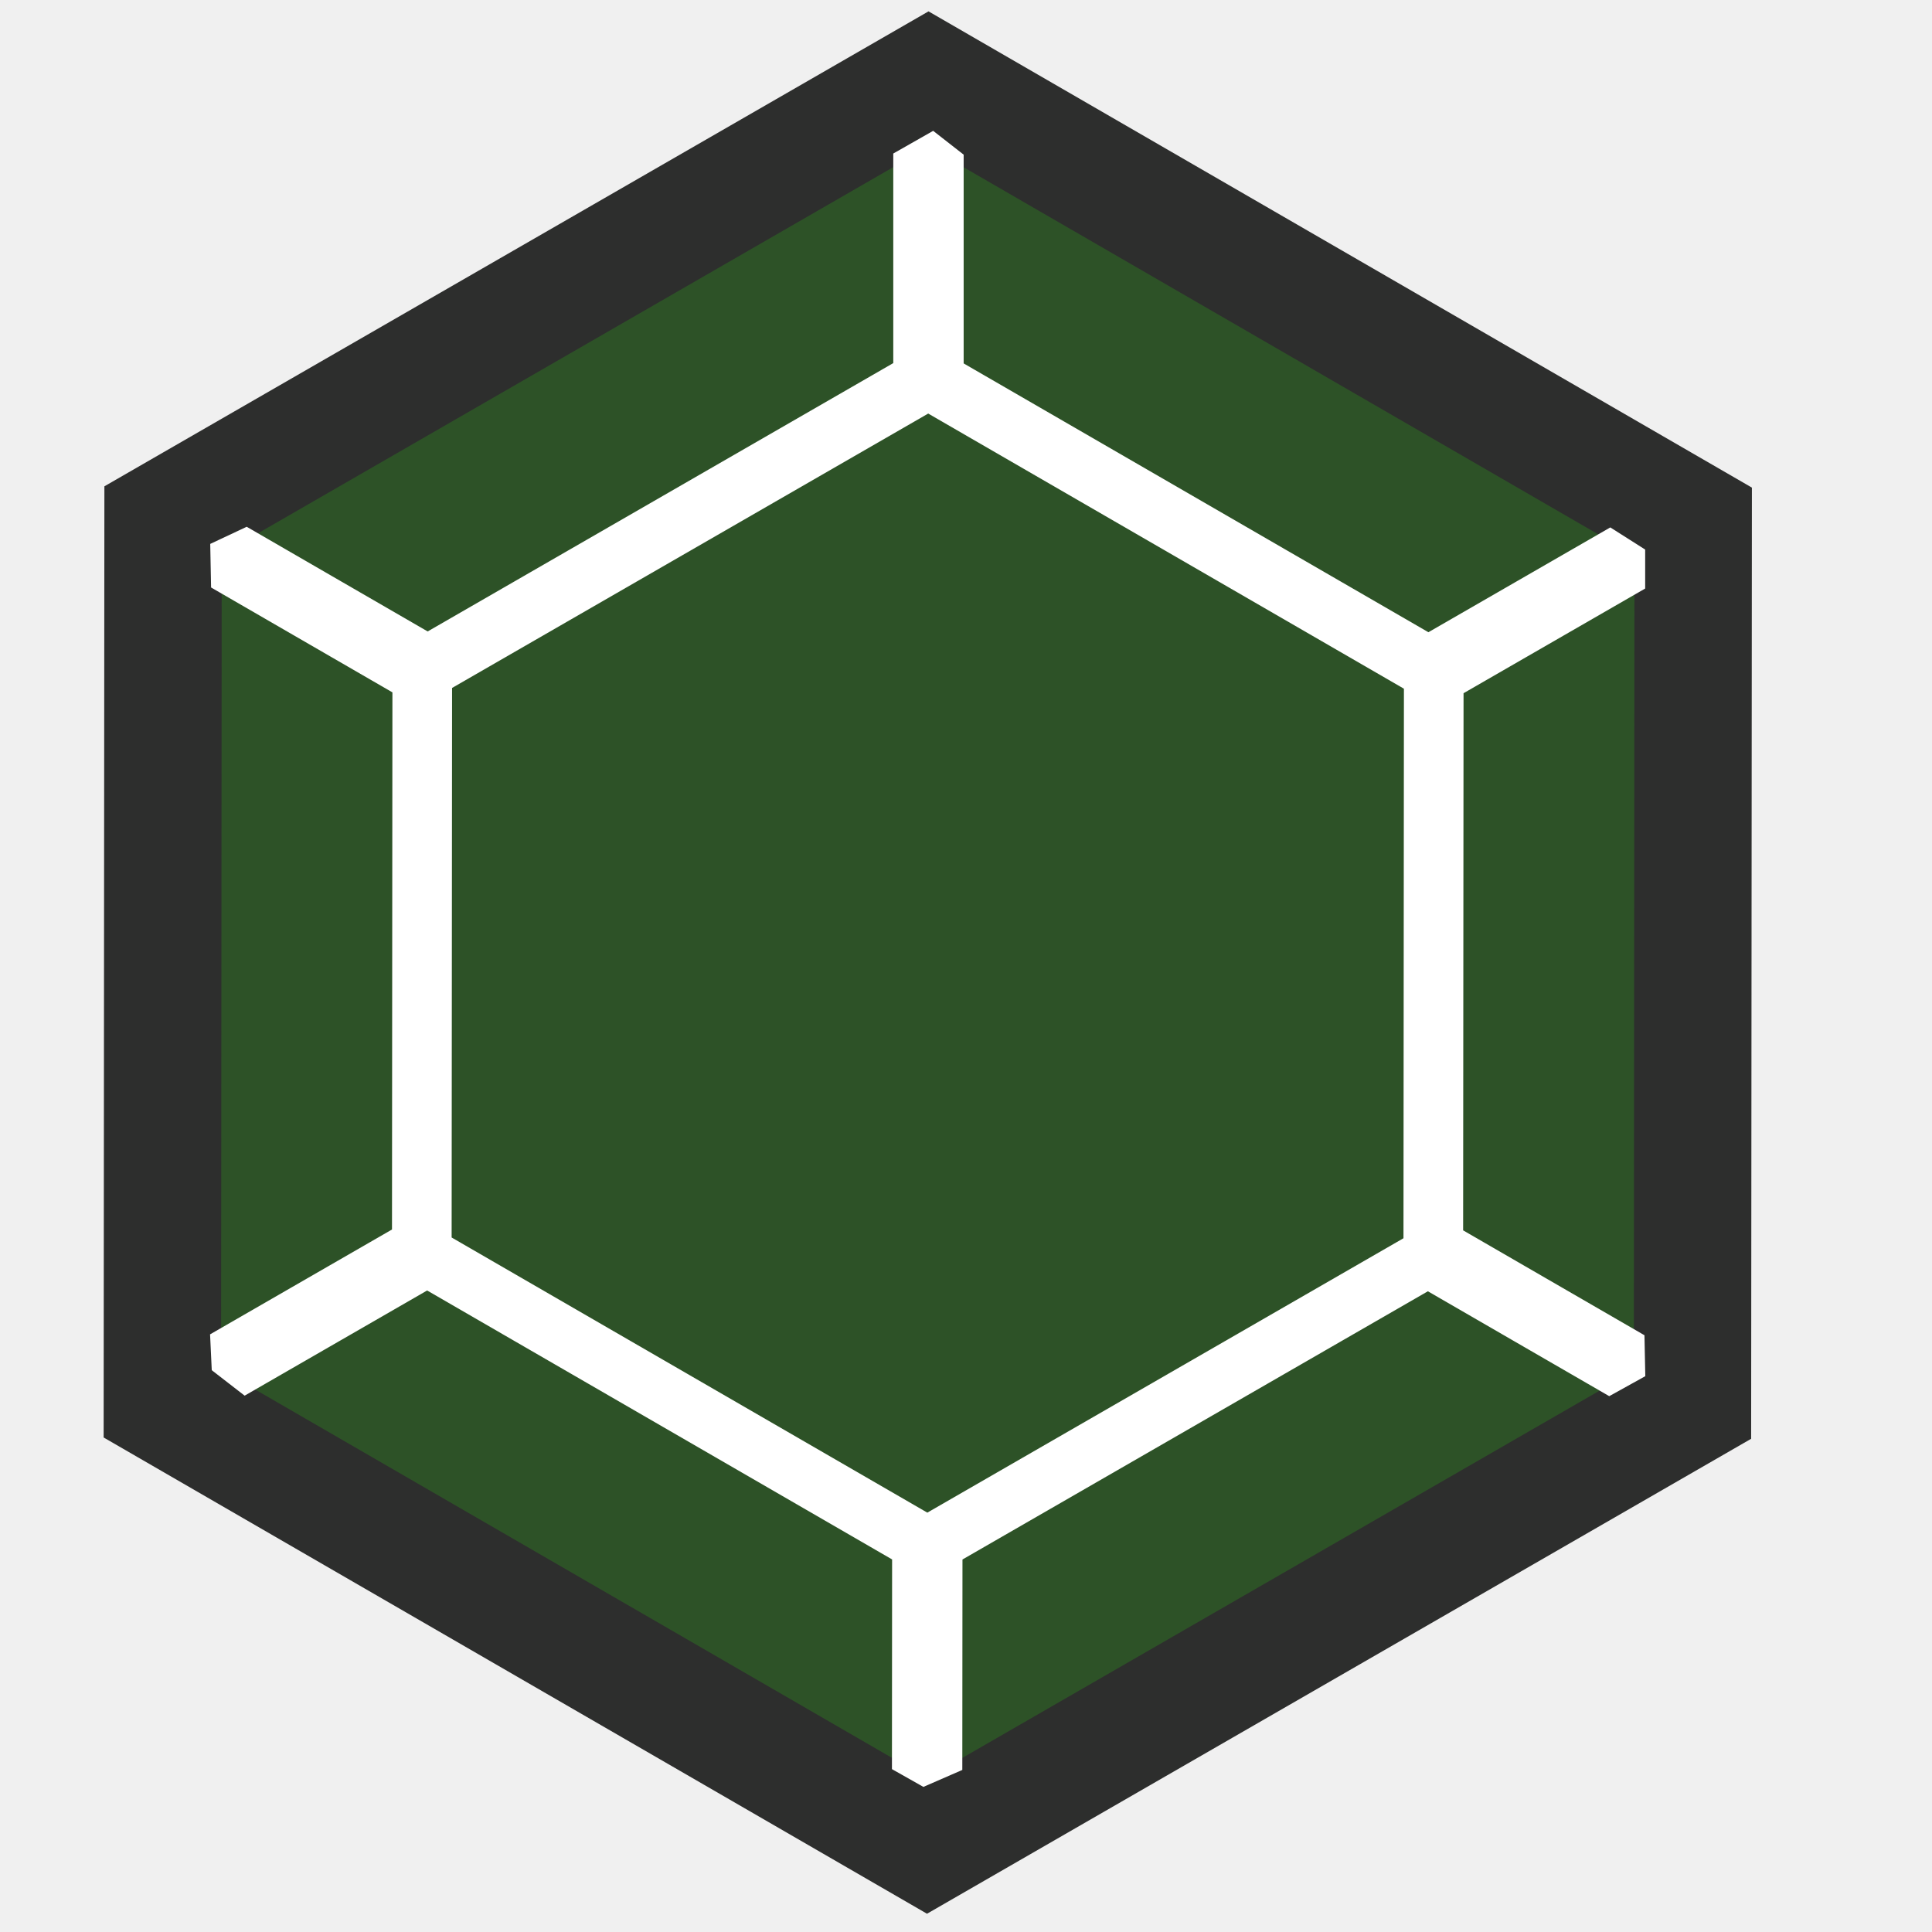
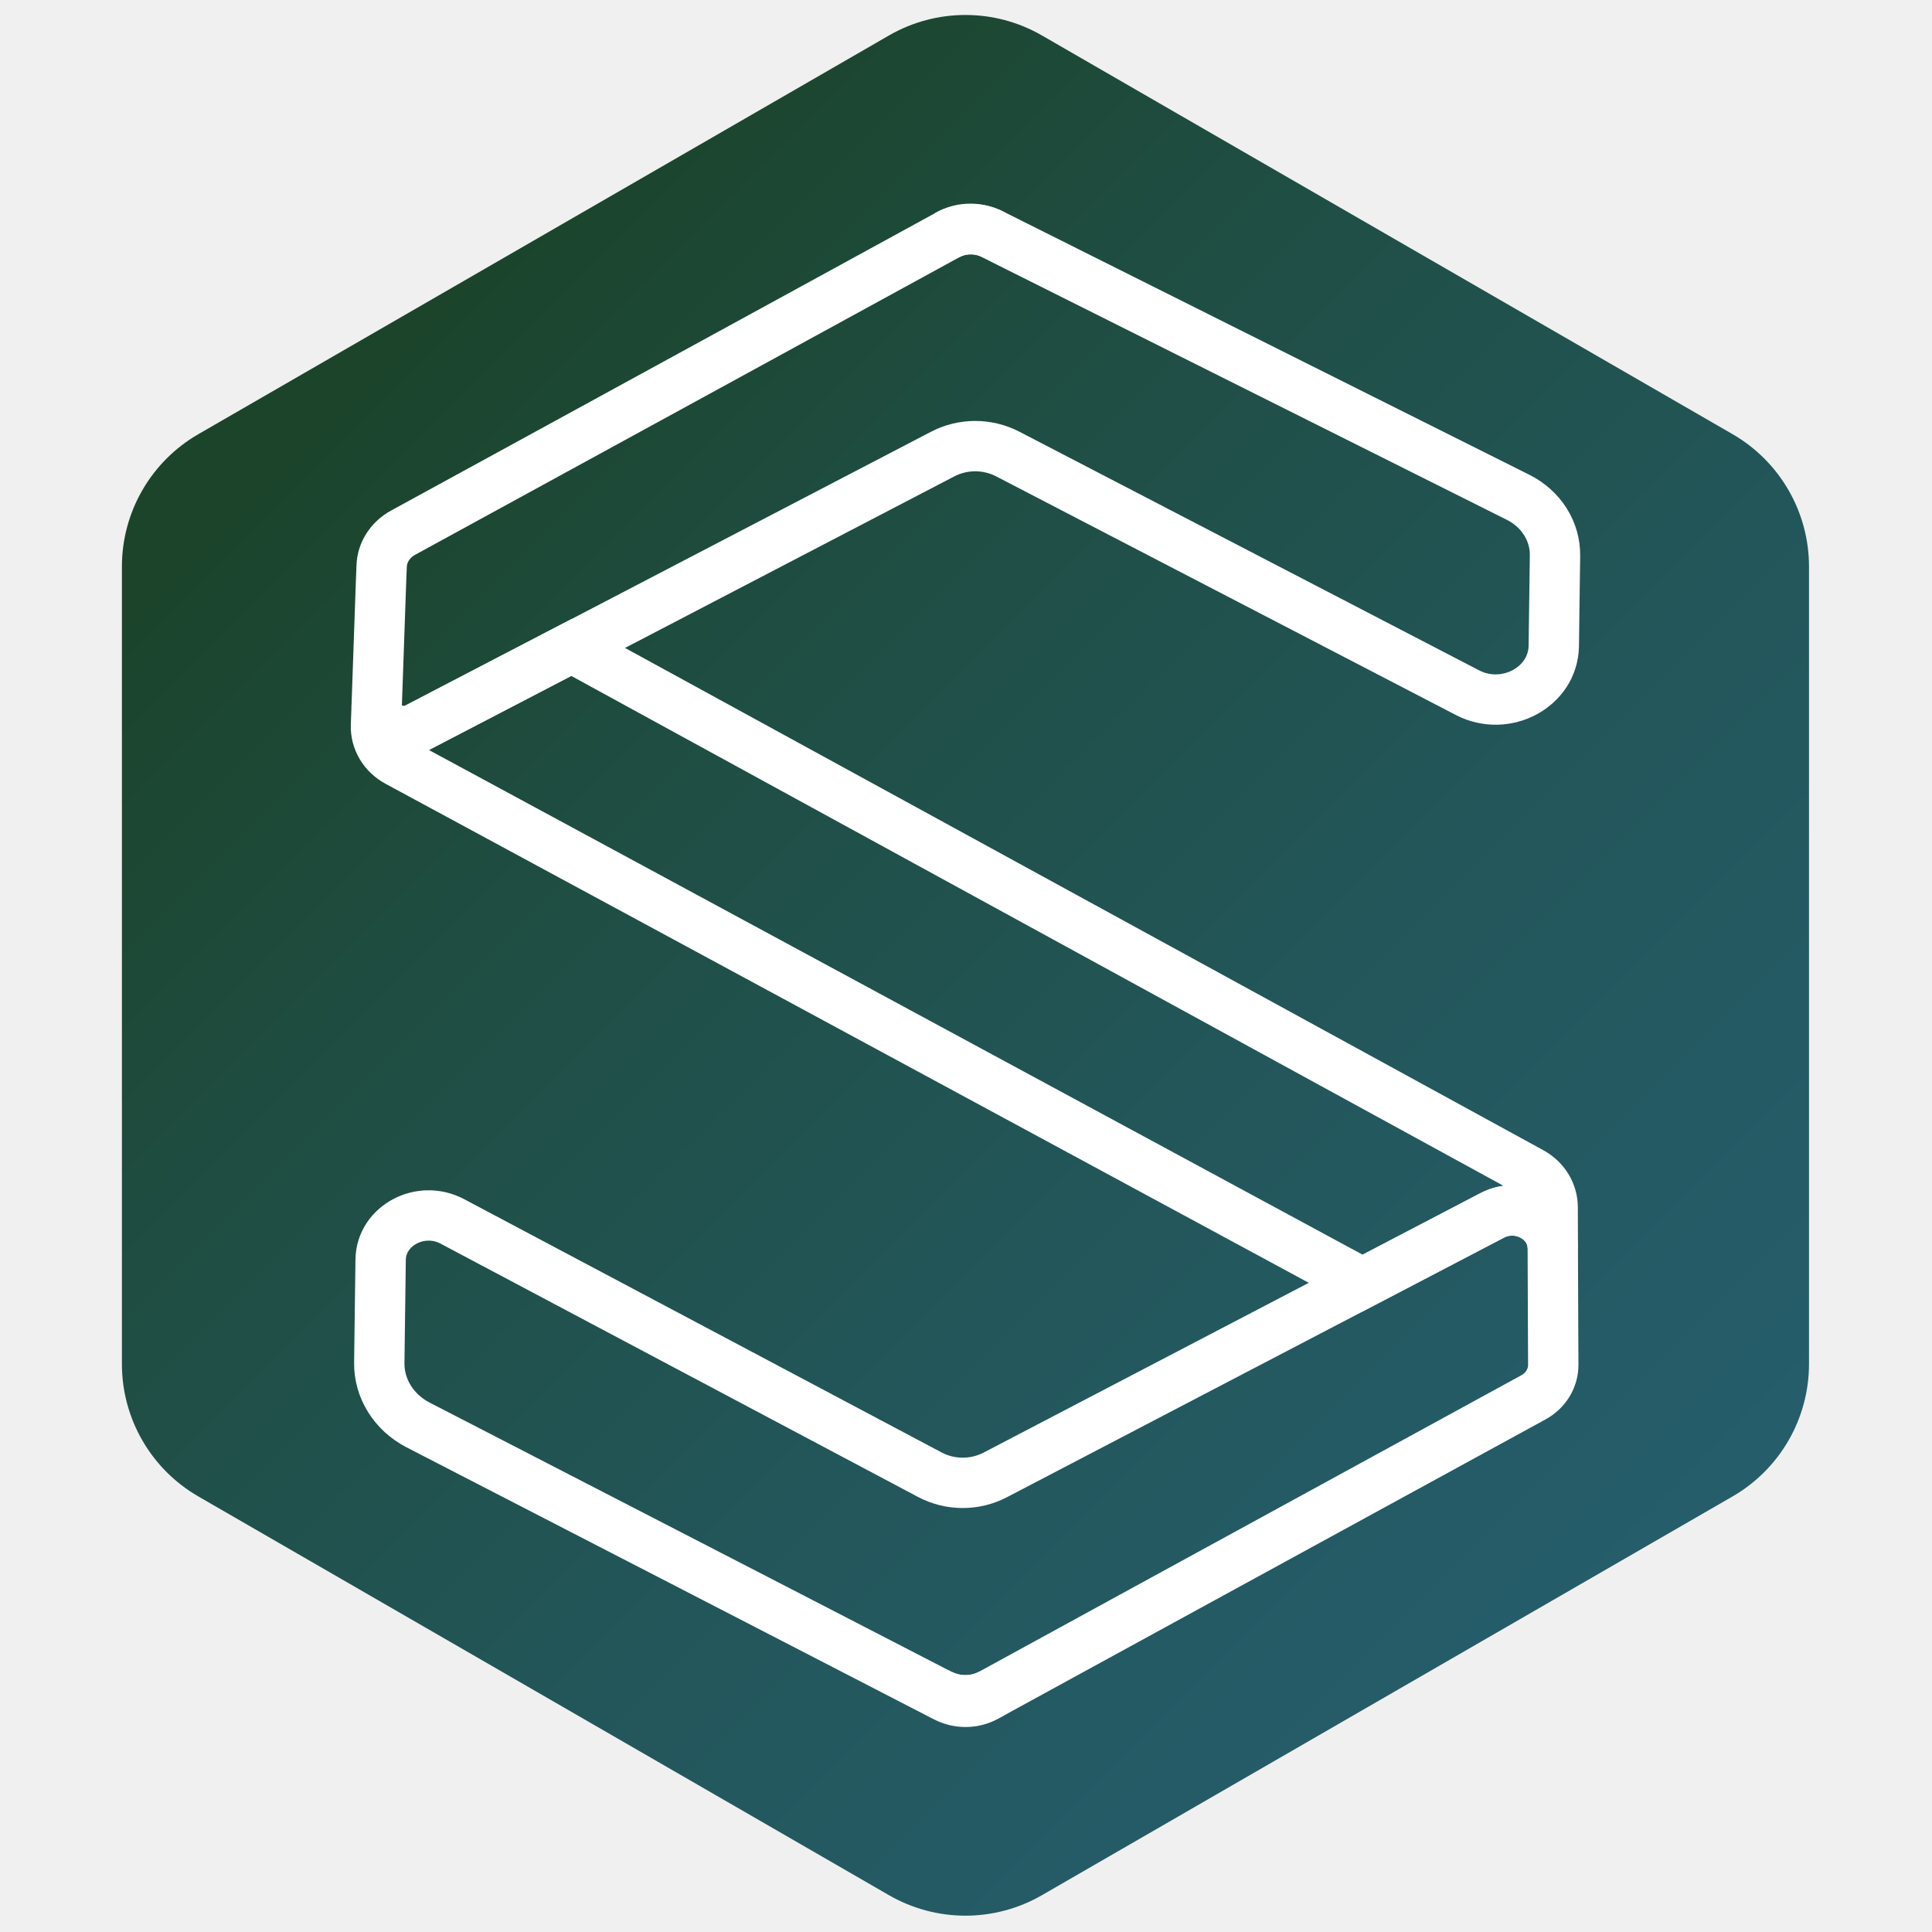
- <svg xmlns="http://www.w3.org/2000/svg" version="1.1" x="0px" y="0px" width="360px" height="360px" viewBox="0 0 360 360" enable-background="new 0 0 360 360" xml:space="preserve">
-   <g id="Layer_1" display="none">
-     <g id="XMLID_13_" display="inline">
-       <polygon id="XMLID_3_" display="none" fill="#2D2E2D" points="173.188,3.329 20.242,91.472 20.104,267.998 172.909,356.383     325.855,268.238 325.995,91.713   " />
-       <polygon fill="#5DA044" points="172.259,23.123 172.259,71.9 264.053,125.581 309.752,100.087   " />
-       <polygon fill="#5DA044" points="36.929,102.529 79.192,126.881 171.534,74.146 172.259,21.824   " />
-       <polygon fill="#5DA044" points="37.275,257.777 80.008,234.26 82.781,127.955 38.412,100.213   " />
-       <polygon fill="#5DA044" points="172.09,338.053 173.05,289.285 82.327,233.812 36.137,258.403   " />
-       <polygon fill="#5DA044" points="307.764,259.946 265.298,235.946 173.402,289.457 173.116,341.783   " />
-       <polygon fill="#5DA044" points="305.211,103.06 263.216,127.873 263.699,234.211 308.895,260.585   " />
-       <polygon id="XMLID_60_" fill="#2D5227" points="74.53,130.39 74.53,226.627 178.265,285.812 264.964,237.665 265.062,120.212     178.391,71.9   " />
-       <path id="XMLID_19_" fill="#2D2E2D" d="M172.397,2.929L19.451,91.072l-0.139,176.526l152.806,88.385l152.946-88.145l0.14-176.525    L172.397,2.929z M265.168,120.674l-88.244-51.039V30.713l121.951,70.536L265.168,120.674z M172.176,281.443l-88.282-51.064    l0.082-101.987l88.363-50.924l88.283,51.064l-0.081,101.989L172.176,281.443z M167.848,69.579l-88.405,50.949l-33.677-19.479    l122.082-70.357V69.579z M74.898,128.385l-0.081,101.986l-33.706,19.428l0.111-140.892L74.898,128.385z M79.349,238.237    l88.284,51.063l-0.032,38.904L45.642,257.662L79.349,238.237z M176.71,289.309l88.364-50.924l33.677,19.477l-122.072,70.351    L176.71,289.309z M269.619,230.525l0.081-101.986l33.708-19.425l-0.113,140.891L269.619,230.525z" />
-     </g>
-   </g>
-   <g id="Layer_2">
-     <g id="XMLID_23_">
-       <polygon fill="#2D5227" points="172.876,22.392 172.876,71.366 265.043,125.264 310.925,99.667   " />
-       <polygon fill="#2D5227" points="37,102.119 79.434,126.569 172.148,73.622 172.876,21.087   " />
-       <polygon fill="#2D5227" points="37.348,257.994 80.254,234.381 83.037,127.648 38.49,99.793   " />
-       <polygon fill="#2D5227" points="172.707,338.594 173.671,289.628 82.582,233.931 36.205,258.622   " />
-       <polygon fill="#2D5227" points="308.931,260.172 266.291,236.077 174.023,289.802 173.737,342.34   " />
-       <polygon fill="#2D5227" points="306.364,102.652 264.201,127.565 264.686,234.332 310.063,260.812   " />
-       <path id="XMLID_24_" display="none" fill="#2D2E2D" d="M173.016,2.117l-153.564,88.5l-0.14,177.238l153.423,88.742l153.565-88.5    l0.141-177.239L173.016,2.117z M266.161,120.337l-88.598-51.245V30.013l122.442,70.82L266.161,120.337z M172.793,281.755    l-88.639-51.271l0.082-102.399l88.721-51.129l88.642,51.271l-0.083,102.4L172.793,281.755z M168.449,69.035L79.687,120.19    l-33.812-19.558l122.575-70.642V69.035z M75.123,128.079l-0.081,102.399l-33.843,19.504l0.111-141.459L75.123,128.079z     M79.592,238.375l88.64,51.271l-0.03,39.06L45.749,257.879L79.592,238.375z M177.344,289.652l88.722-51.131l33.812,19.558    l-122.565,70.634L177.344,289.652z M270.631,230.633l0.081-102.399l33.841-19.503l-0.108,141.46L270.631,230.633z" />
-       <g>
-         <polygon fill="none" points="168.449,69.035 168.449,29.991 45.874,100.633 79.687,120.19    " />
-         <polygon fill="none" points="75.123,128.079 41.31,108.523 41.199,249.982 75.042,230.479    " />
-         <polygon fill="none" points="79.592,238.375 45.749,257.879 168.202,328.705 168.232,289.646    " />
-         <polygon fill="none" points="266.161,120.337 300.005,100.833 177.563,30.013 177.563,69.092    " />
-         <polygon fill="none" points="270.631,230.633 304.444,250.19 304.553,108.73 270.712,128.233    " />
-         <polygon fill="none" points="84.237,128.085 84.155,230.484 172.793,281.755 261.517,230.627 261.6,128.227 172.958,76.956         " />
-         <polygon fill="none" points="177.344,289.652 177.313,328.713 299.879,258.079 266.066,238.521    " />
-         <path fill="#2D2E2D" d="M173.016,2.117l-153.564,88.5l-0.14,177.238l153.423,88.742l153.565-88.5l0.141-177.239L173.016,2.117z      M304.553,108.73l-0.108,141.46l0.108,5.296l-4.674,2.593l-122.565,70.634l-5.137,2.237l-3.975-2.245L45.749,257.879     l-4.335-3.358l-0.214-4.538l0.111-141.459l-0.111-5.694l4.675-2.196l122.575-70.642l5.258-2.99l3.856,3.012l122.442,70.82     l4.548,2.888V108.73z" />
-         <path fill="#2D2E2D" d="M261.517,230.627l-88.723,51.128l-88.639-51.271l0.082-102.399l88.721-51.129l88.642,51.271     L261.517,230.627z" />
-       </g>
-     </g>
-     <polygon id="XMLID_14_" fill="#2D5227" points="74.753,130.092 74.753,226.718 178.908,286.142 265.958,237.799 266.053,119.874    179.033,71.366  " />
-     <polygon fill="#FFFFFF" stroke="#FFFFFF" stroke-width="4" stroke-miterlimit="10" points="266.161,120.116 177.563,68.871    177.563,29.792 173.707,26.78 168.449,29.771 168.449,68.814 79.687,119.97 45.874,100.412 41.199,102.608 41.31,108.302    75.123,127.858 75.042,230.257 41.199,249.763 41.413,254.299 45.749,257.658 79.592,238.154 168.232,289.425 168.202,328.484    172.177,330.729 177.313,328.492 177.344,289.432 266.066,238.302 299.879,257.857 304.553,255.266 304.444,249.971    270.631,230.411 270.712,128.013 304.553,108.509 304.553,103.5 300.005,100.613  " />
-     <g>
-       <polygon fill="none" points="168.449,69.139 168.449,30.095 45.874,100.736 79.687,120.294   " />
-       <polygon fill="none" points="75.123,128.183 41.31,108.626 41.199,250.087 75.042,230.582   " />
-       <polygon fill="none" points="79.592,238.479 45.749,257.982 168.202,328.81 168.232,289.749   " />
-       <polygon fill="none" points="266.161,120.441 300.005,100.938 177.563,30.117 177.563,69.196   " />
-       <polygon fill="none" points="270.631,230.736 304.444,250.294 304.553,108.834 270.712,128.337   " />
-       <polygon fill="none" points="84.237,128.189 84.155,230.59 172.793,281.858 261.517,230.73 261.6,128.33 172.958,77.06   " />
-       <polygon fill="none" points="177.344,289.757 177.313,328.817 299.879,258.183 266.066,238.627   " />
-       <path fill="#2D5227" d="M261.517,230.73l-88.723,51.128L84.155,230.59l0.082-102.4l88.721-51.13l88.642,51.27L261.517,230.73z" />
-     </g>
+ <svg xmlns="http://www.w3.org/2000/svg" version="1.1" id="Layer_1" x="0px" y="0px" viewBox="0 0 600 600" style="enable-background:new 0 0 600 600;" xml:space="preserve">
+   <style type="text/css">
+ 	.st0{fill:none;stroke:#FFFFFF;stroke-width:15.636;stroke-miterlimit:10;}
+ 	.st1{fill:url(#SVGID_1_);}
+ 	.st2{fill:none;stroke:#FFFFFF;stroke-width:7.572;stroke-miterlimit:10;}
+ 	.st3{fill:url(#SVGID_2_);}
+ 	.st4{fill:#1B442B;}
+ 	.st5{fill:#265F70;}
+ </style>
+   <linearGradient id="SVGID_1_" gradientUnits="userSpaceOnUse" x1="115.862" y1="115.817" x2="620.438" y2="620.394">
+     <stop offset="0" style="stop-color:#1B442B" />
+     <stop offset="0.226" style="stop-color:#1F4E44" />
+     <stop offset="0.506" style="stop-color:#23575C" />
+     <stop offset="0.765" style="stop-color:#255D6B" />
+     <stop offset="0.98" style="stop-color:#265F70" />
+   </linearGradient>
+   <path class="st1" d="M538.06,134.83L323.58,11.01c-14.7-8.48-32.8-8.48-47.5,0L61.61,134.83c-14.7,8.48-23.75,24.16-23.75,41.13  l0,247.65c0,16.97,9.05,32.65,23.75,41.13l214.47,123.83c14.7,8.48,32.8,8.48,47.5,0l214.47-123.83  c14.7-8.48,23.75-24.16,23.75-41.13l0-247.65C561.81,159,552.75,143.32,538.06,134.83z" />
+   <g>
+     <path class="st0" d="M482.23,387.62c-0.04-8.96-10.37-14.56-18.75-10.21l-40.38,21.09l-299.6-161.94   c-4.32-2.32-6.89-6.64-6.74-11.28l0.23-6.03c0,5.92,6.85,9.74,12.44,6.82l48.07-25.02l298.03,163.01c4.1,2.25,6.62,6.32,6.66,10.78   L482.23,387.62z" />
+     <path class="st0" d="M307.89,525.98l-1.68,0.93c-3.83,2.11-8.57,2.14-12.48,0.14l-1.49-0.79   C297.14,528.73,303.11,528.62,307.89,525.98z" />
+     <path class="st0" d="M482.38,423.81c0.04,4.18-2.33,8.07-6.2,10.17L356.5,499.39l-48.61,26.59c-4.78,2.64-10.76,2.75-15.65,0.29   c-0.08,0-0.11-0.04-0.19-0.07l-56.91-29.37l-105.33-54.31c-7.5-3.89-12.13-11.28-12.02-19.31l0.42-32.01   c0.15-10.56,12.4-17.13,22.28-11.88l148.23,78.64c6.37,3.38,14,3.41,20.4,0.07l113.98-59.51l40.38-21.09   c8.38-4.35,18.72,1.25,18.75,10.21l0.11,27.84L482.38,423.81z" />
+     <path class="st0" d="M482.92,172.58l-0.38,28.05c-0.19,12.74-14.89,20.66-26.79,14.49L313,141.02c-6.36-3.3-13.94-3.3-20.3,0.02   l-115.2,60.02l-48.07,25.02c-5.59,2.93-12.44-0.89-12.44-6.82v-0.25l1.3-37.11l0.23-6c0.11-4.35,2.68-8.31,6.7-10.49l115.28-63.02   l53.7-29.37c3.79-2.07,8.38-2.39,12.44-0.96c0.27,0.11,0.54,0.21,0.8,0.32c0.27,0.11,0.54,0.25,0.8,0.39l43.06,21.55l120.18,60.13   C478.63,158.02,483.03,165.02,482.92,172.58z" />
+     <path class="st0" d="M306.63,72.05c-4.06-1.43-8.65-1.11-12.44,0.96l0.38-0.21C298.25,70.77,302.73,70.52,306.63,72.05z" />
+     <path class="st0" d="M308.24,72.77c-0.27-0.14-0.54-0.29-0.8-0.39c0.15,0.04,0.31,0.11,0.42,0.18L308.24,72.77z" />
  </g>
</svg>
